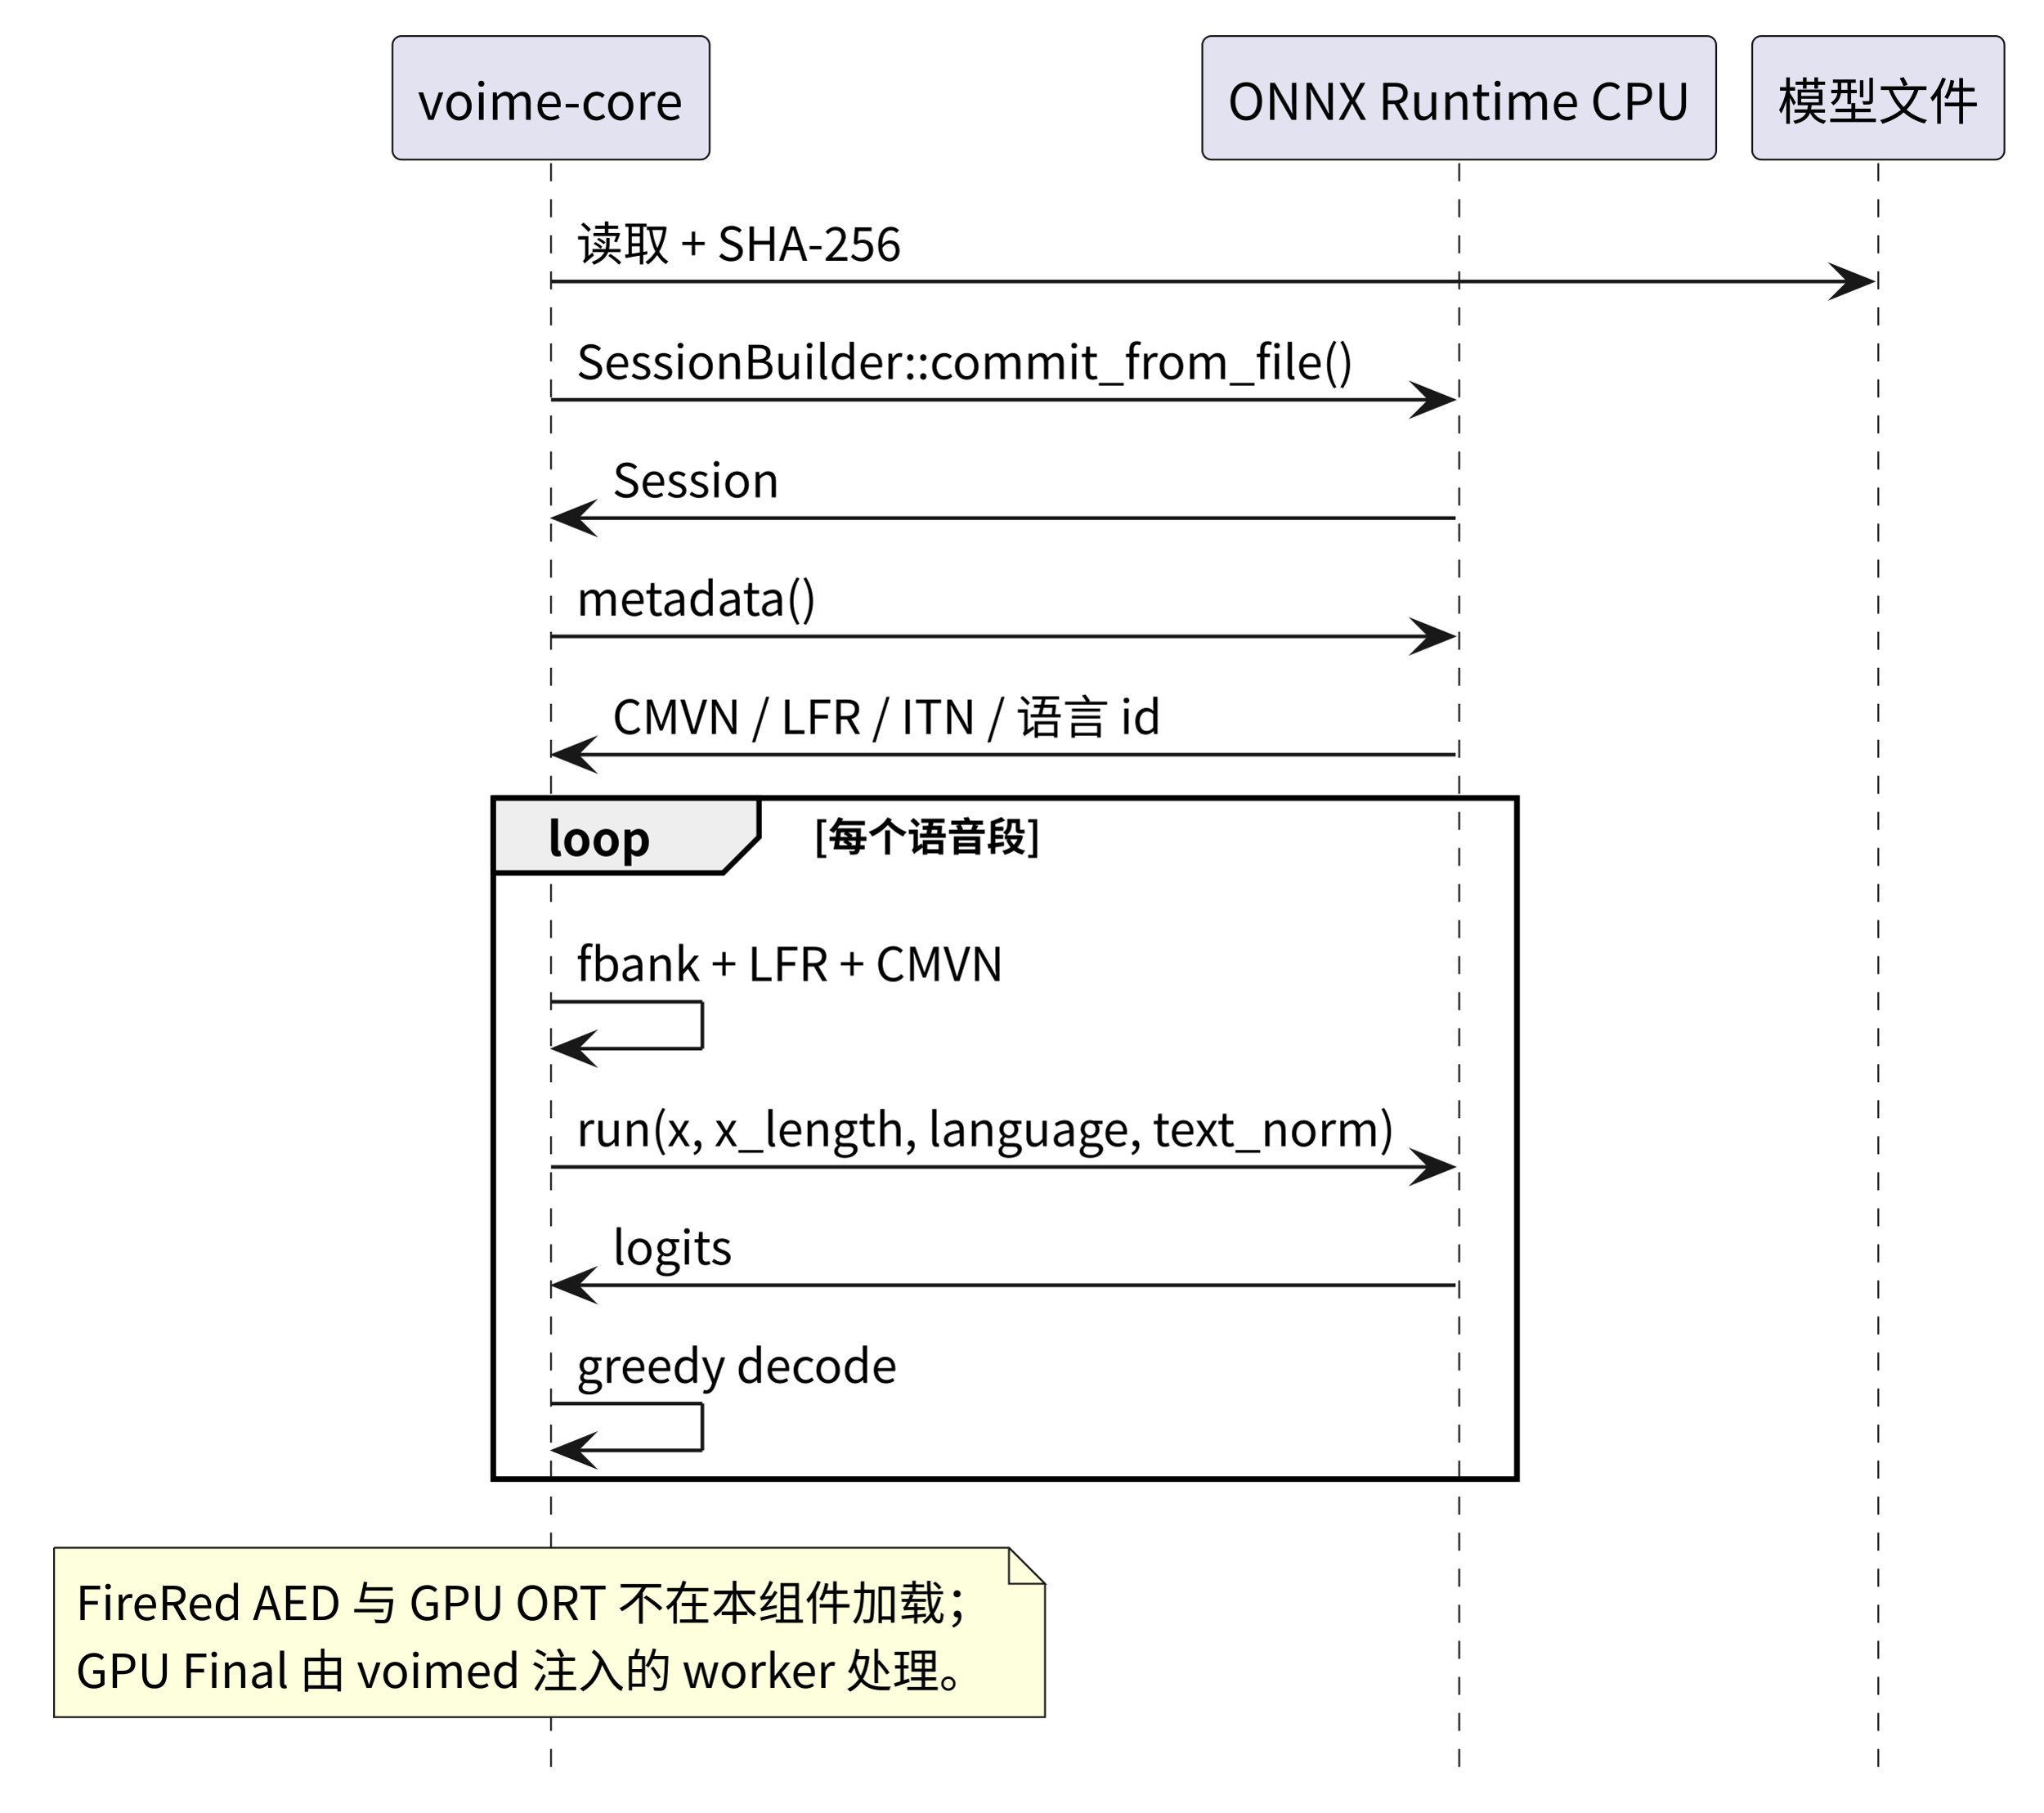
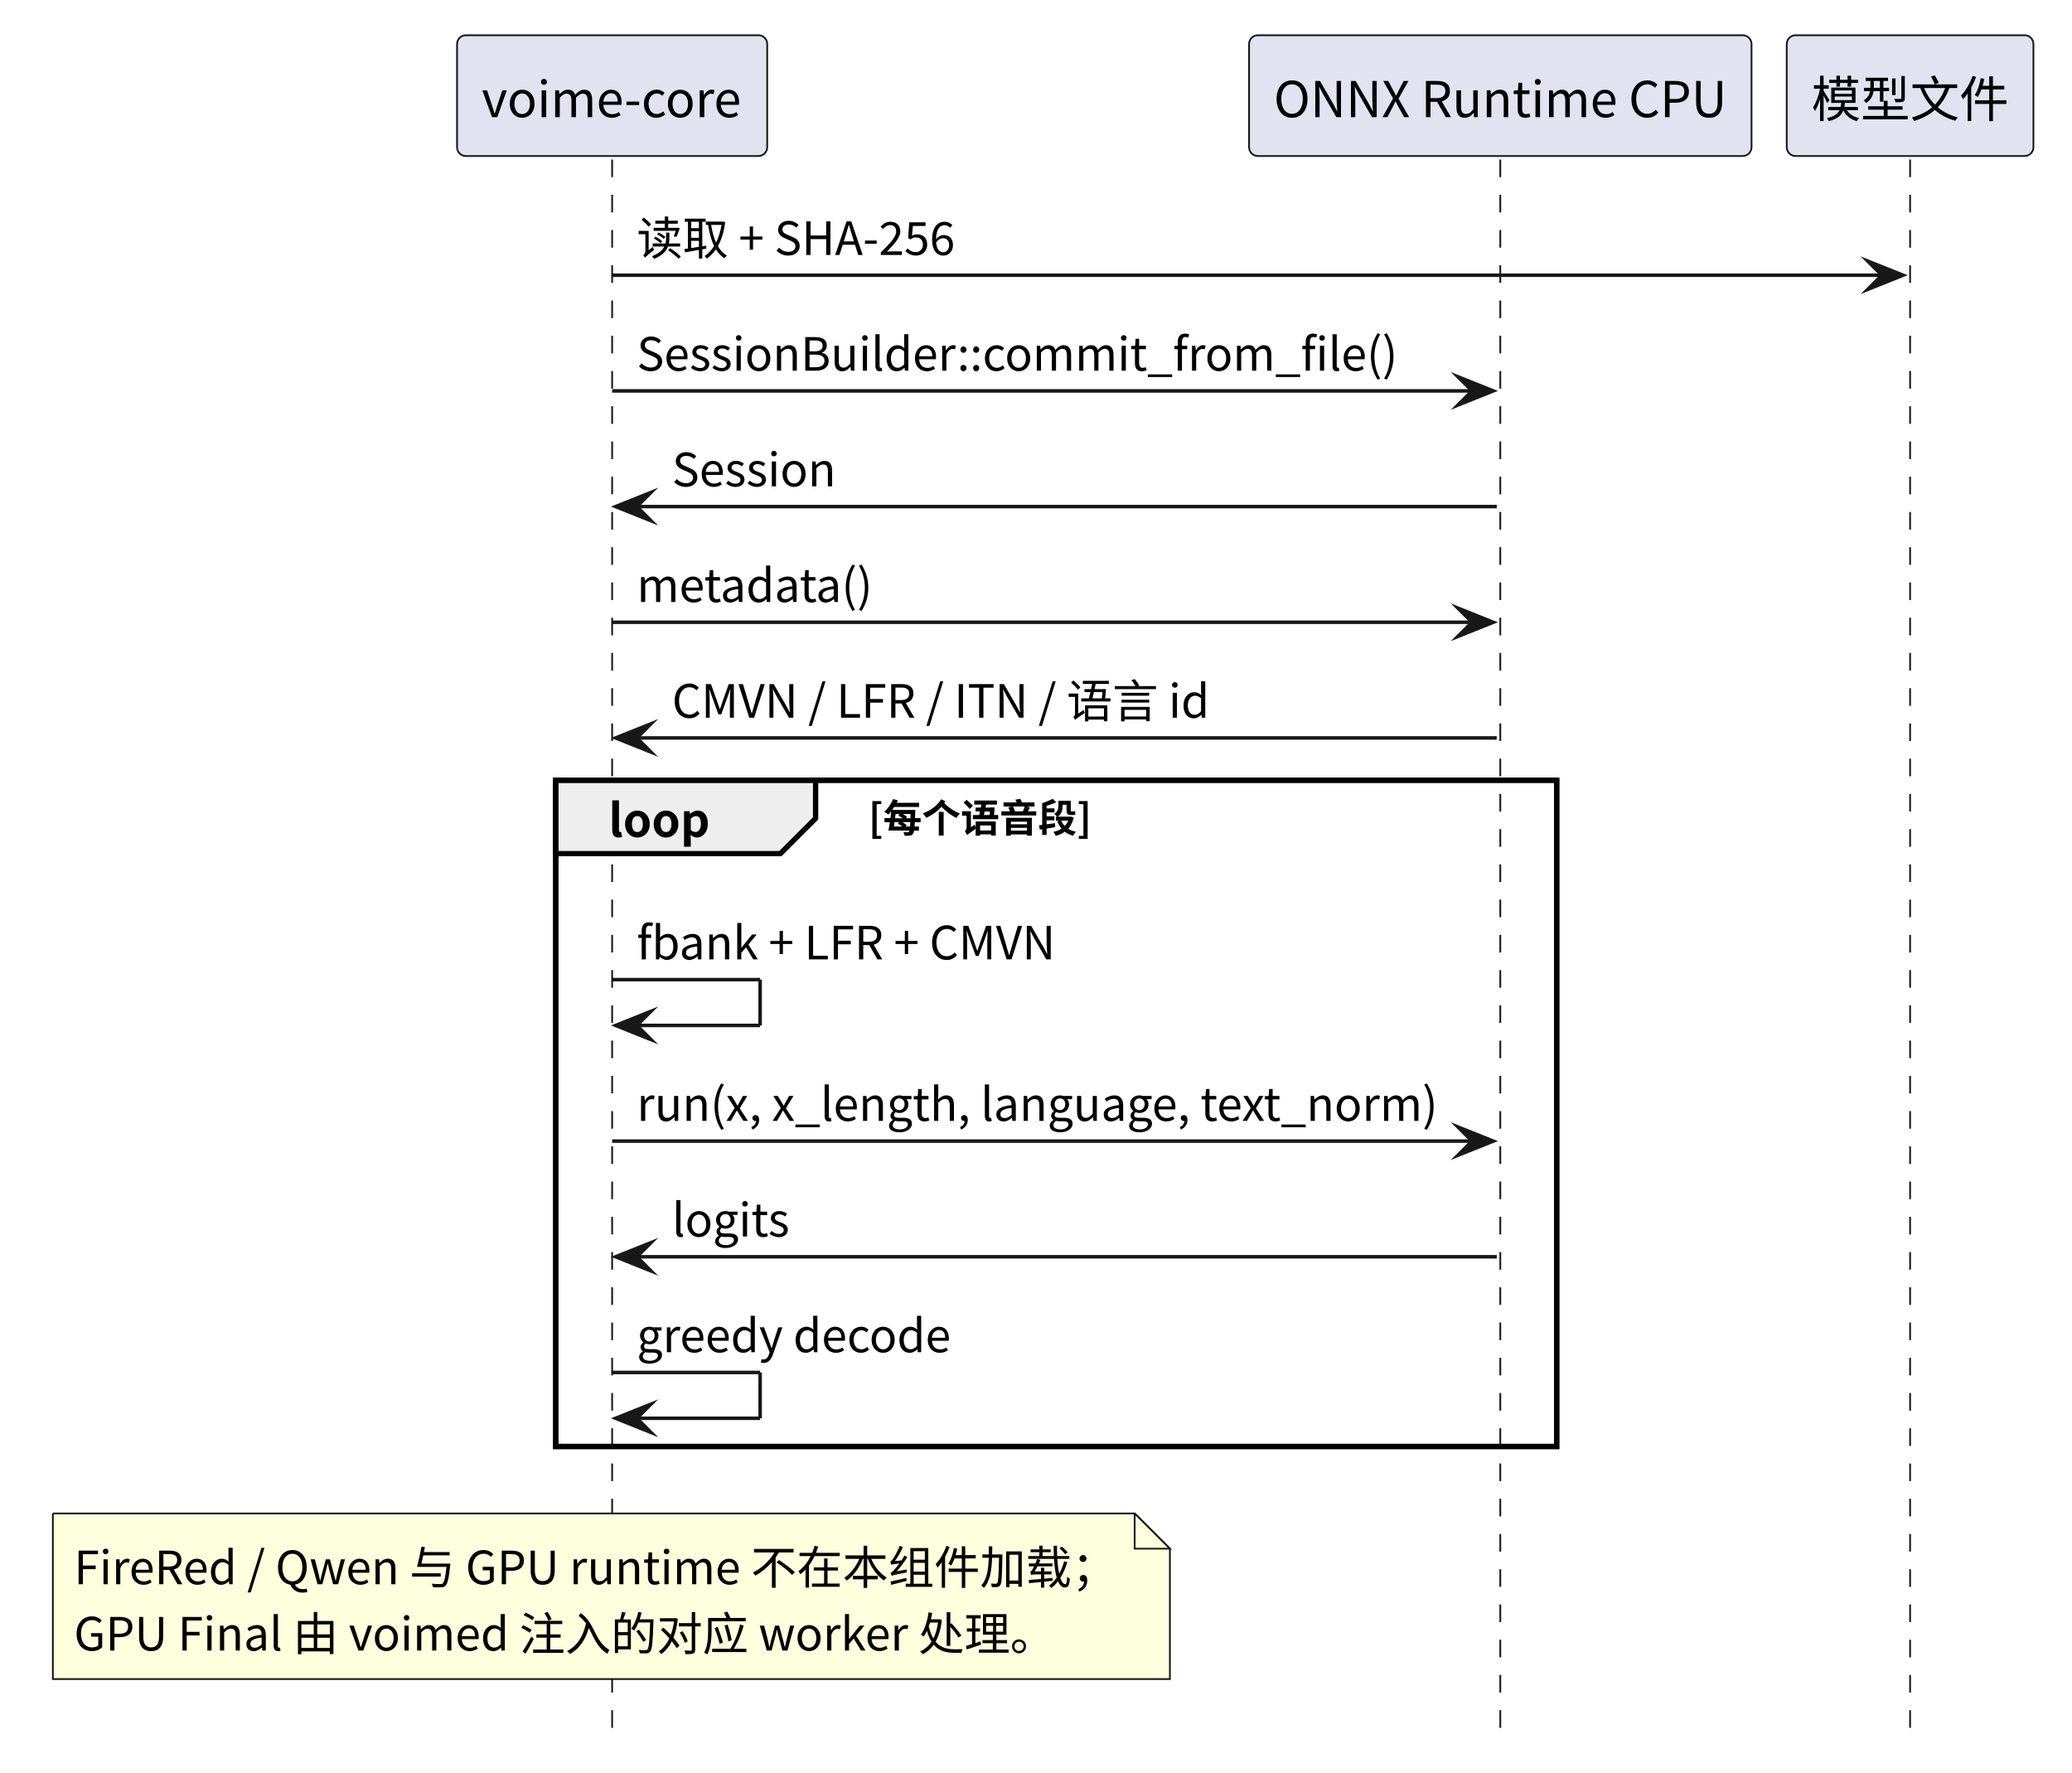
- <svg xmlns="http://www.w3.org/2000/svg" version="1.1" data-diagram-type="SEQUENCE" style="width:567px;height:503px;background:#FFFFFF;" width="567px" height="503px" viewBox="0 0 567 503" zoomAndPan="magnify" preserveAspectRatio="none" contentStyleType="text/css">
+ <svg xmlns="http://www.w3.org/2000/svg" version="1.1" data-diagram-type="SEQUENCE" style="width:588px;height:503px;background:#FFFFFF;" width="588px" height="503px" viewBox="0 0 588 503" zoomAndPan="magnify" preserveAspectRatio="none" contentStyleType="text/css">
  <defs />
  <g font-family="sans-serif" lengthAdjust="spacing">
-     <rect x="136.913" y="221.392" width="284.046" height="189.048" fill="none" style="stroke:#000;stroke-width:1.5;" />
+     <rect x="157.713" y="221.392" width="284.046" height="189.048" fill="none" style="stroke:#000;stroke-width:1.5;" />
    <g>
-       <rect x="149.413" y="45.272" width="8" height="446.816" fill="#000" fill-opacity="0" />
-       <line x1="152.913" y1="45.272" x2="152.913" y2="492.088" style="stroke:#181818;stroke-width:0.5;stroke-dasharray:5,5;" />
+       <rect x="170.213" y="45.272" width="8" height="446.816" fill="#000" fill-opacity="0" />
+       <line x1="173.713" y1="45.272" x2="173.713" y2="492.088" style="stroke:#181818;stroke-width:0.5;stroke-dasharray:5,5;" />
    </g>
    <g>
-       <rect x="401.459" y="45.272" width="8" height="446.816" fill="#000" fill-opacity="0" />
-       <line x1="404.959" y1="45.272" x2="404.959" y2="492.088" style="stroke:#181818;stroke-width:0.5;stroke-dasharray:5,5;" />
+       <rect x="422.259" y="45.272" width="8" height="446.816" fill="#000" fill-opacity="0" />
+       <line x1="425.759" y1="45.272" x2="425.759" y2="492.088" style="stroke:#181818;stroke-width:0.5;stroke-dasharray:5,5;" />
    </g>
    <g>
-       <rect x="517.754" y="45.272" width="8" height="446.816" fill="#000" fill-opacity="0" />
-       <line x1="521.254" y1="45.272" x2="521.254" y2="492.088" style="stroke:#181818;stroke-width:0.5;stroke-dasharray:5,5;" />
+       <rect x="538.554" y="45.272" width="8" height="446.816" fill="#000" fill-opacity="0" />
+       <line x1="542.054" y1="45.272" x2="542.054" y2="492.088" style="stroke:#181818;stroke-width:0.5;stroke-dasharray:5,5;" />
    </g>
-     <rect x="108.904" y="10" width="88.018" height="34.272" fill="#E2E2F0" style="stroke:#181818;stroke-width:0.5;" rx="2.5" ry="2.5" />
-     <text x="115.904" y="33.24" fill="#000" font-size="14" textLength="74.018" font-family="'Noto Sans CJK SC'">voime-core</text>
-     <rect x="333.665" y="10" width="142.59" height="34.272" fill="#E2E2F0" style="stroke:#181818;stroke-width:0.5;" rx="2.5" ry="2.5" />
-     <text x="340.665" y="33.24" fill="#000" font-size="14" textLength="128.59" font-family="'Noto Sans CJK SC'">ONNX Runtime CPU</text>
-     <rect x="486.254" y="10" width="70" height="34.272" fill="#E2E2F0" style="stroke:#181818;stroke-width:0.5;" rx="2.5" ry="2.5" />
-     <text x="493.254" y="33.24" fill="#000" font-size="14" textLength="56" font-family="'Noto Sans CJK SC'">模型文件</text>
-     <polygon points="509.254,74.096,519.254,78.096,509.254,82.096,513.254,78.096" fill="#181818" style="stroke:#181818;stroke-width:1;stroke-linejoin:miter;stroke-miterlimit:10;" />
-     <line x1="152.913" y1="78.096" x2="515.254" y2="78.096" style="stroke:#181818;stroke-width:1;" />
-     <text x="159.913" y="72.352" fill="#000" font-size="13" textLength="90.311" font-family="'Noto Sans CJK SC'">读取 + SHA-256</text>
-     <polygon points="392.959,106.92,402.959,110.92,392.959,114.92,396.959,110.92" fill="#181818" style="stroke:#181818;stroke-width:1;stroke-linejoin:miter;stroke-miterlimit:10;" />
-     <line x1="152.913" y1="110.92" x2="398.959" y2="110.92" style="stroke:#181818;stroke-width:1;" />
-     <text x="159.913" y="105.176" fill="#000" font-size="13" textLength="215.995" font-family="'Noto Sans CJK SC'">SessionBuilder::commit_from_file()</text>
-     <polygon points="163.913,139.744,153.913,143.744,163.913,147.744,159.913,143.744" fill="#181818" style="stroke:#181818;stroke-width:1;stroke-linejoin:miter;stroke-miterlimit:10;" />
-     <line x1="157.913" y1="143.744" x2="403.959" y2="143.744" style="stroke:#181818;stroke-width:1;" />
-     <text x="169.913" y="138" fill="#000" font-size="13" textLength="46.501" font-family="'Noto Sans CJK SC'">Session</text>
-     <polygon points="392.959,172.568,402.959,176.568,392.959,180.568,396.959,176.568" fill="#181818" style="stroke:#181818;stroke-width:1;stroke-linejoin:miter;stroke-miterlimit:10;" />
-     <line x1="152.913" y1="176.568" x2="398.959" y2="176.568" style="stroke:#181818;stroke-width:1;" />
-     <text x="159.913" y="170.824" fill="#000" font-size="13" textLength="67.847" font-family="'Noto Sans CJK SC'">metadata()</text>
-     <polygon points="163.913,205.392,153.913,209.392,163.913,213.392,159.913,209.392" fill="#181818" style="stroke:#181818;stroke-width:1;stroke-linejoin:miter;stroke-miterlimit:10;" />
-     <line x1="157.913" y1="209.392" x2="403.959" y2="209.392" style="stroke:#181818;stroke-width:1;" />
-     <text x="169.913" y="203.648" fill="#000" font-size="13" textLength="152.516" font-family="'Noto Sans CJK SC'">CMVN / LFR / ITN / 语言 id</text>
-     <path d="M136.913,221.392 L210.656,221.392 L210.656,232.216 L200.656,242.216 L136.913,242.216 L136.913,221.392" style="stroke:#000;stroke-width:1.5;" fill="#EEE" />
-     <rect x="136.913" y="221.392" width="284.046" height="189.048" fill="none" style="stroke:#000;stroke-width:1.5;" />
-     <text x="151.913" y="237.472" fill="#000" font-size="13" textLength="28.743" font-weight="700" font-family="'Noto Sans CJK SC'">loop</text>
-     <text x="225.656" y="236.152" fill="#000" font-size="11" textLength="63.316" font-weight="700" font-family="'Noto Sans CJK SC'">[每个语音段]</text>
-     <line x1="152.913" y1="277.968" x2="194.913" y2="277.968" style="stroke:#181818;stroke-width:1;" />
-     <line x1="194.913" y1="277.968" x2="194.913" y2="290.968" style="stroke:#181818;stroke-width:1;" />
-     <line x1="153.913" y1="290.968" x2="194.913" y2="290.968" style="stroke:#181818;stroke-width:1;" />
-     <polygon points="163.913,286.968,153.913,290.968,163.913,294.968,159.913,290.968" fill="#181818" style="stroke:#181818;stroke-width:1;stroke-linejoin:miter;stroke-miterlimit:10;" />
-     <text x="159.913" y="272.224" fill="#000" font-size="13" textLength="118.976" font-family="'Noto Sans CJK SC'">fbank + LFR + CMVN</text>
-     <polygon points="392.959,319.792,402.959,323.792,392.959,327.792,396.959,323.792" fill="#181818" style="stroke:#181818;stroke-width:1;stroke-linejoin:miter;stroke-miterlimit:10;" />
-     <line x1="152.913" y1="323.792" x2="398.959" y2="323.792" style="stroke:#181818;stroke-width:1;" />
-     <text x="159.913" y="318.048" fill="#000" font-size="13" textLength="228.046" font-family="'Noto Sans CJK SC'">run(x, x_length, language, text_norm)</text>
-     <polygon points="163.913,352.616,153.913,356.616,163.913,360.616,159.913,356.616" fill="#181818" style="stroke:#181818;stroke-width:1;stroke-linejoin:miter;stroke-miterlimit:10;" />
-     <line x1="157.913" y1="356.616" x2="403.959" y2="356.616" style="stroke:#181818;stroke-width:1;" />
-     <text x="169.913" y="350.872" fill="#000" font-size="13" textLength="33.462" font-family="'Noto Sans CJK SC'">logits</text>
-     <line x1="152.913" y1="389.44" x2="194.913" y2="389.44" style="stroke:#181818;stroke-width:1;" />
-     <line x1="194.913" y1="389.44" x2="194.913" y2="402.44" style="stroke:#181818;stroke-width:1;" />
-     <line x1="153.913" y1="402.44" x2="194.913" y2="402.44" style="stroke:#181818;stroke-width:1;" />
-     <polygon points="163.913,398.44,153.913,402.44,163.913,406.44,159.913,402.44" fill="#181818" style="stroke:#181818;stroke-width:1;stroke-linejoin:miter;stroke-miterlimit:10;" />
-     <text x="159.913" y="383.696" fill="#000" font-size="13" textLength="89.557" font-family="'Noto Sans CJK SC'">greedy decode</text>
-     <path d="M15,429.44 L15,476.44 L290,476.44 L290,439.44 L280,429.44 L15,429.44" style="stroke:#181818;stroke-width:0.5;" fill="#FEFFDD" />
-     <path d="M280,429.44 L280,439.44 L290,439.44 L280,429.44" style="stroke:#181818;stroke-width:0.5;" fill="#FEFFDD" />
-     <text x="21" y="449.52" fill="#000" font-size="13" textLength="254.826" font-family="'Noto Sans CJK SC'">FireRed AED 与 GPU ORT 不在本组件加载；</text>
-     <text x="21" y="468.344" fill="#000" font-size="13" textLength="253.019" font-family="'Noto Sans CJK SC'">GPU Final 由 voimed 注入的 worker 处理。</text>
+     <rect x="129.704" y="10" width="88.018" height="34.272" fill="#E2E2F0" style="stroke:#181818;stroke-width:0.5;" rx="2.5" ry="2.5" />
+     <text x="136.704" y="33.24" fill="#000" font-size="14" textLength="74.018" font-family="'Noto Sans CJK SC'">voime-core</text>
+     <rect x="354.465" y="10" width="142.59" height="34.272" fill="#E2E2F0" style="stroke:#181818;stroke-width:0.5;" rx="2.5" ry="2.5" />
+     <text x="361.465" y="33.24" fill="#000" font-size="14" textLength="128.59" font-family="'Noto Sans CJK SC'">ONNX Runtime CPU</text>
+     <rect x="507.054" y="10" width="70" height="34.272" fill="#E2E2F0" style="stroke:#181818;stroke-width:0.5;" rx="2.5" ry="2.5" />
+     <text x="514.054" y="33.24" fill="#000" font-size="14" textLength="56" font-family="'Noto Sans CJK SC'">模型文件</text>
+     <polygon points="530.054,74.096,540.054,78.096,530.054,82.096,534.054,78.096" fill="#181818" style="stroke:#181818;stroke-width:1;stroke-linejoin:miter;stroke-miterlimit:10;" />
+     <line x1="173.713" y1="78.096" x2="536.054" y2="78.096" style="stroke:#181818;stroke-width:1;" />
+     <text x="180.713" y="72.352" fill="#000" font-size="13" textLength="90.311" font-family="'Noto Sans CJK SC'">读取 + SHA-256</text>
+     <polygon points="413.759,106.92,423.759,110.92,413.759,114.92,417.759,110.92" fill="#181818" style="stroke:#181818;stroke-width:1;stroke-linejoin:miter;stroke-miterlimit:10;" />
+     <line x1="173.713" y1="110.92" x2="419.759" y2="110.92" style="stroke:#181818;stroke-width:1;" />
+     <text x="180.713" y="105.176" fill="#000" font-size="13" textLength="215.995" font-family="'Noto Sans CJK SC'">SessionBuilder::commit_from_file()</text>
+     <polygon points="184.713,139.744,174.713,143.744,184.713,147.744,180.713,143.744" fill="#181818" style="stroke:#181818;stroke-width:1;stroke-linejoin:miter;stroke-miterlimit:10;" />
+     <line x1="178.713" y1="143.744" x2="424.759" y2="143.744" style="stroke:#181818;stroke-width:1;" />
+     <text x="190.713" y="138" fill="#000" font-size="13" textLength="46.501" font-family="'Noto Sans CJK SC'">Session</text>
+     <polygon points="413.759,172.568,423.759,176.568,413.759,180.568,417.759,176.568" fill="#181818" style="stroke:#181818;stroke-width:1;stroke-linejoin:miter;stroke-miterlimit:10;" />
+     <line x1="173.713" y1="176.568" x2="419.759" y2="176.568" style="stroke:#181818;stroke-width:1;" />
+     <text x="180.713" y="170.824" fill="#000" font-size="13" textLength="67.847" font-family="'Noto Sans CJK SC'">metadata()</text>
+     <polygon points="184.713,205.392,174.713,209.392,184.713,213.392,180.713,209.392" fill="#181818" style="stroke:#181818;stroke-width:1;stroke-linejoin:miter;stroke-miterlimit:10;" />
+     <line x1="178.713" y1="209.392" x2="424.759" y2="209.392" style="stroke:#181818;stroke-width:1;" />
+     <text x="190.713" y="203.648" fill="#000" font-size="13" textLength="152.516" font-family="'Noto Sans CJK SC'">CMVN / LFR / ITN / 语言 id</text>
+     <path d="M157.713,221.392 L231.456,221.392 L231.456,232.216 L221.456,242.216 L157.713,242.216 L157.713,221.392" style="stroke:#000;stroke-width:1.5;" fill="#EEE" />
+     <rect x="157.713" y="221.392" width="284.046" height="189.048" fill="none" style="stroke:#000;stroke-width:1.5;" />
+     <text x="172.713" y="237.472" fill="#000" font-size="13" textLength="28.743" font-weight="700" font-family="'Noto Sans CJK SC'">loop</text>
+     <text x="246.456" y="236.152" fill="#000" font-size="11" textLength="63.316" font-weight="700" font-family="'Noto Sans CJK SC'">[每个语音段]</text>
+     <line x1="173.713" y1="277.968" x2="215.713" y2="277.968" style="stroke:#181818;stroke-width:1;" />
+     <line x1="215.713" y1="277.968" x2="215.713" y2="290.968" style="stroke:#181818;stroke-width:1;" />
+     <line x1="174.713" y1="290.968" x2="215.713" y2="290.968" style="stroke:#181818;stroke-width:1;" />
+     <polygon points="184.713,286.968,174.713,290.968,184.713,294.968,180.713,290.968" fill="#181818" style="stroke:#181818;stroke-width:1;stroke-linejoin:miter;stroke-miterlimit:10;" />
+     <text x="180.713" y="272.224" fill="#000" font-size="13" textLength="118.976" font-family="'Noto Sans CJK SC'">fbank + LFR + CMVN</text>
+     <polygon points="413.759,319.792,423.759,323.792,413.759,327.792,417.759,323.792" fill="#181818" style="stroke:#181818;stroke-width:1;stroke-linejoin:miter;stroke-miterlimit:10;" />
+     <line x1="173.713" y1="323.792" x2="419.759" y2="323.792" style="stroke:#181818;stroke-width:1;" />
+     <text x="180.713" y="318.048" fill="#000" font-size="13" textLength="228.046" font-family="'Noto Sans CJK SC'">run(x, x_length, language, text_norm)</text>
+     <polygon points="184.713,352.616,174.713,356.616,184.713,360.616,180.713,356.616" fill="#181818" style="stroke:#181818;stroke-width:1;stroke-linejoin:miter;stroke-miterlimit:10;" />
+     <line x1="178.713" y1="356.616" x2="424.759" y2="356.616" style="stroke:#181818;stroke-width:1;" />
+     <text x="190.713" y="350.872" fill="#000" font-size="13" textLength="33.462" font-family="'Noto Sans CJK SC'">logits</text>
+     <line x1="173.713" y1="389.44" x2="215.713" y2="389.44" style="stroke:#181818;stroke-width:1;" />
+     <line x1="215.713" y1="389.44" x2="215.713" y2="402.44" style="stroke:#181818;stroke-width:1;" />
+     <line x1="174.713" y1="402.44" x2="215.713" y2="402.44" style="stroke:#181818;stroke-width:1;" />
+     <polygon points="184.713,398.44,174.713,402.44,184.713,406.44,180.713,402.44" fill="#181818" style="stroke:#181818;stroke-width:1;stroke-linejoin:miter;stroke-miterlimit:10;" />
+     <text x="180.713" y="383.696" fill="#000" font-size="13" textLength="89.557" font-family="'Noto Sans CJK SC'">greedy decode</text>
+     <path d="M15,429.44 L15,476.44 L332,476.44 L332,439.44 L322,429.44 L15,429.44" style="stroke:#181818;stroke-width:0.5;" fill="#FEFFDD" />
+     <path d="M322,429.44 L322,439.44 L332,439.44 L322,429.44" style="stroke:#181818;stroke-width:0.5;" fill="#FEFFDD" />
+     <text x="21" y="449.52" fill="#000" font-size="13" textLength="296.426" font-family="'Noto Sans CJK SC'">FireRed / Qwen 与 GPU runtime 不在本组件加载；</text>
+     <text x="21" y="468.344" fill="#000" font-size="13" textLength="279.019" font-family="'Noto Sans CJK SC'">GPU Final 由 voimed 注入的对应 worker 处理。</text>
  </g>
</svg>
